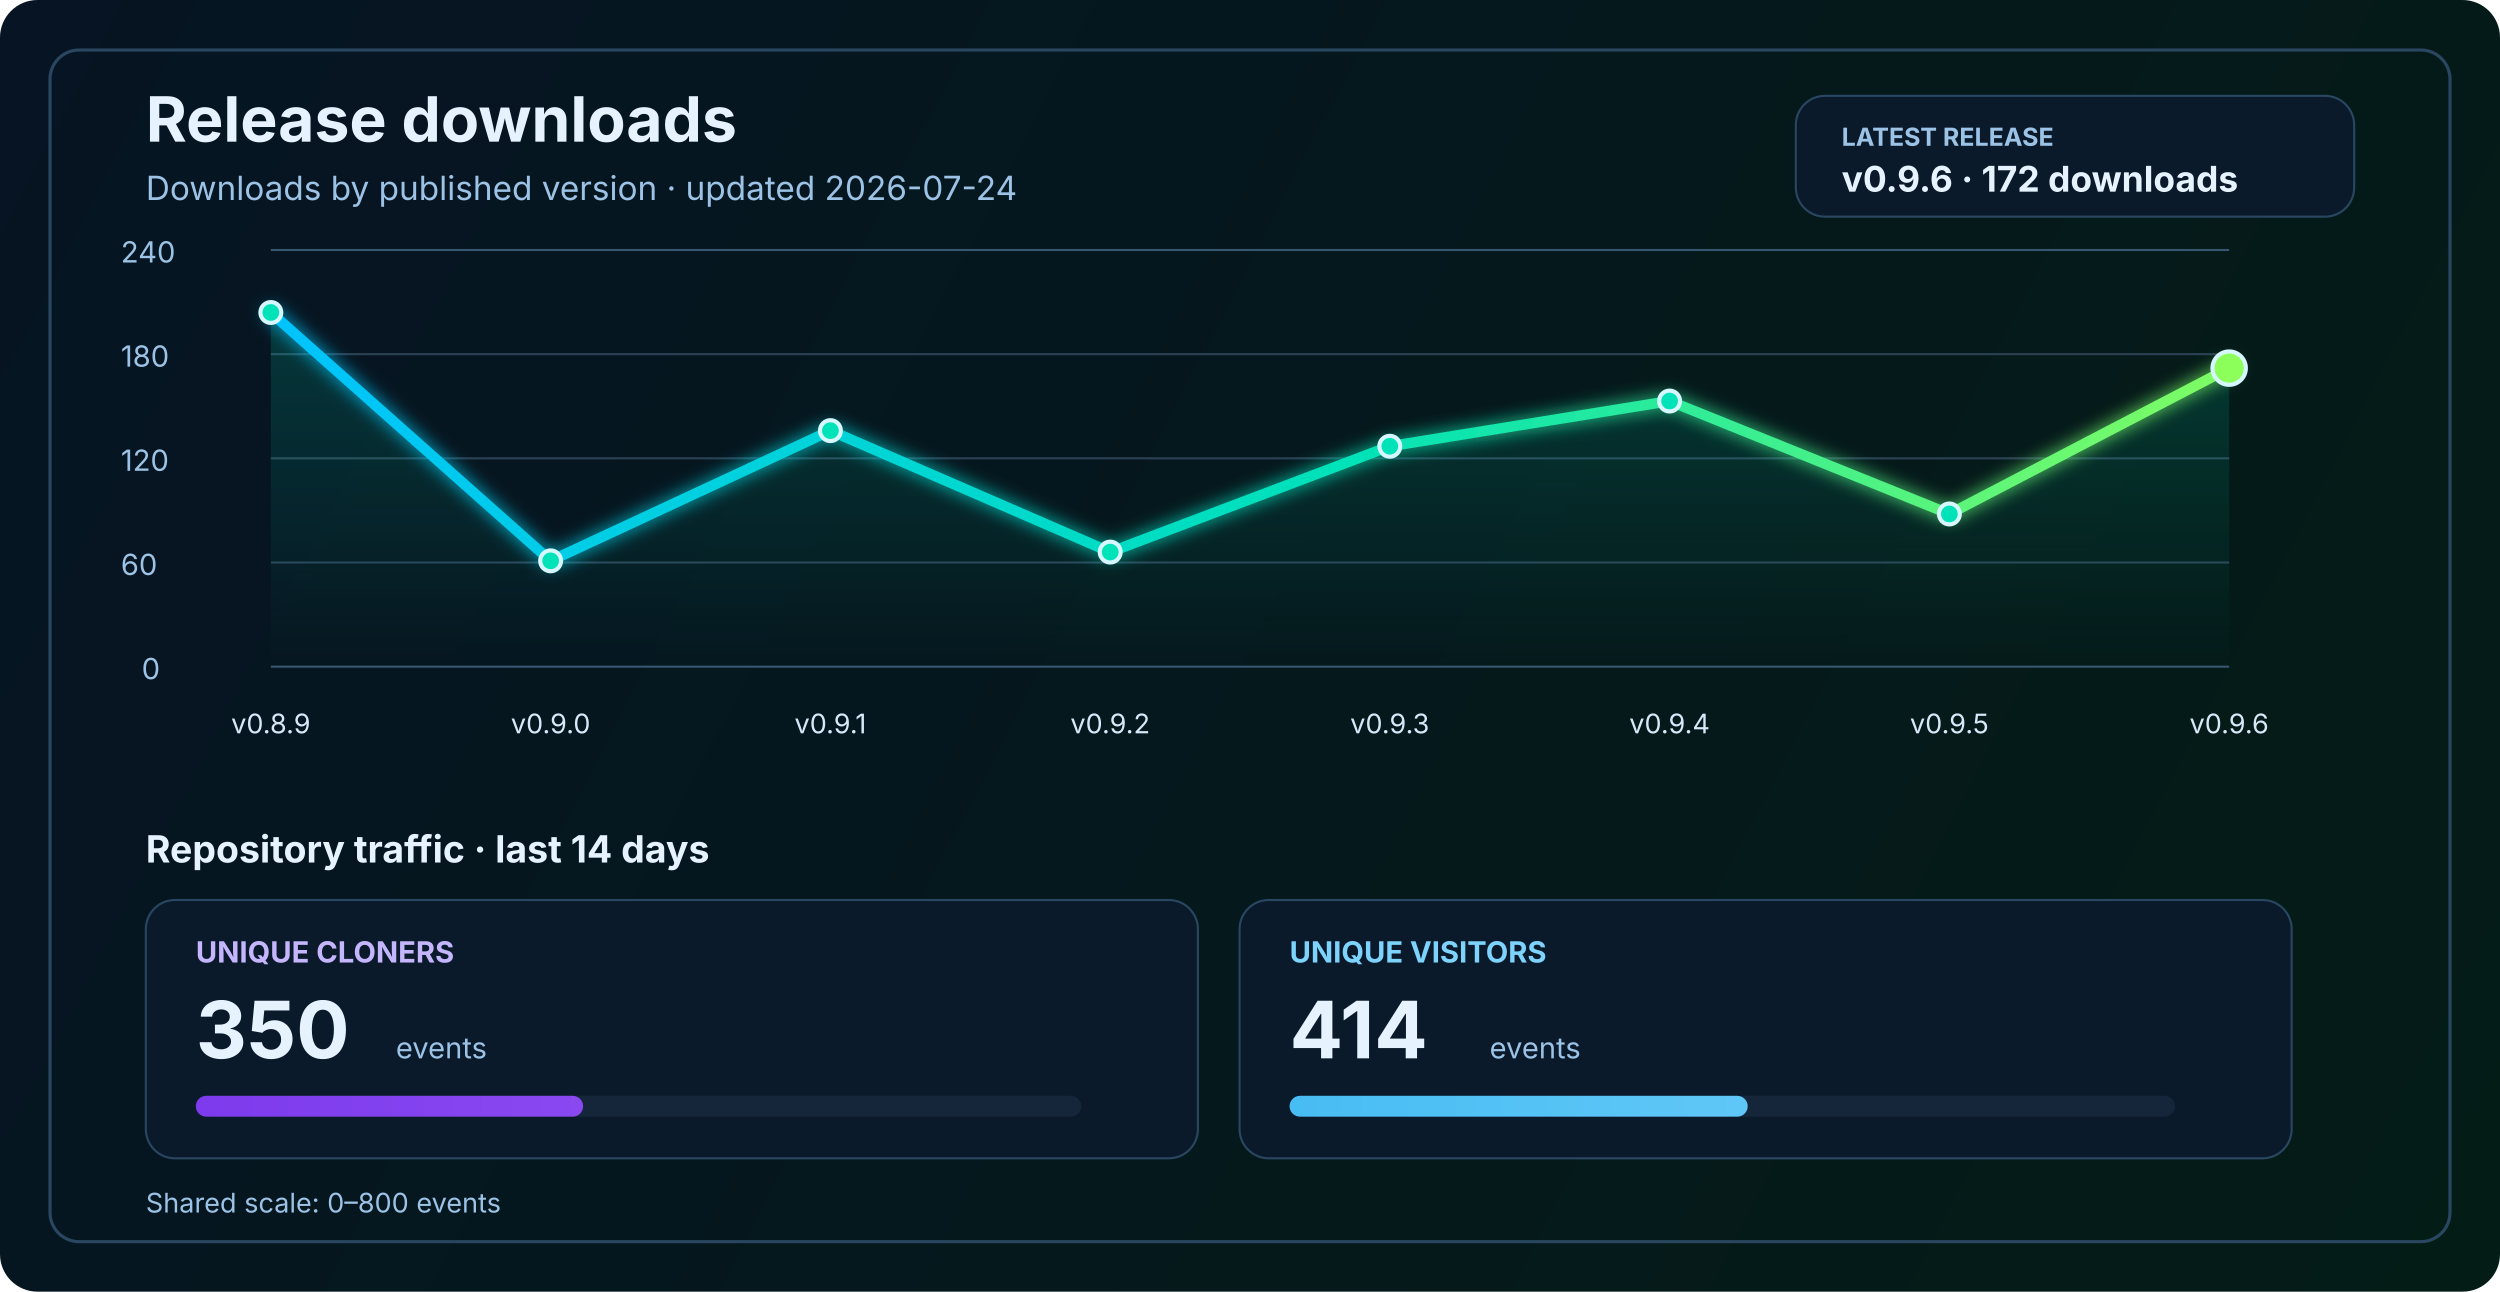
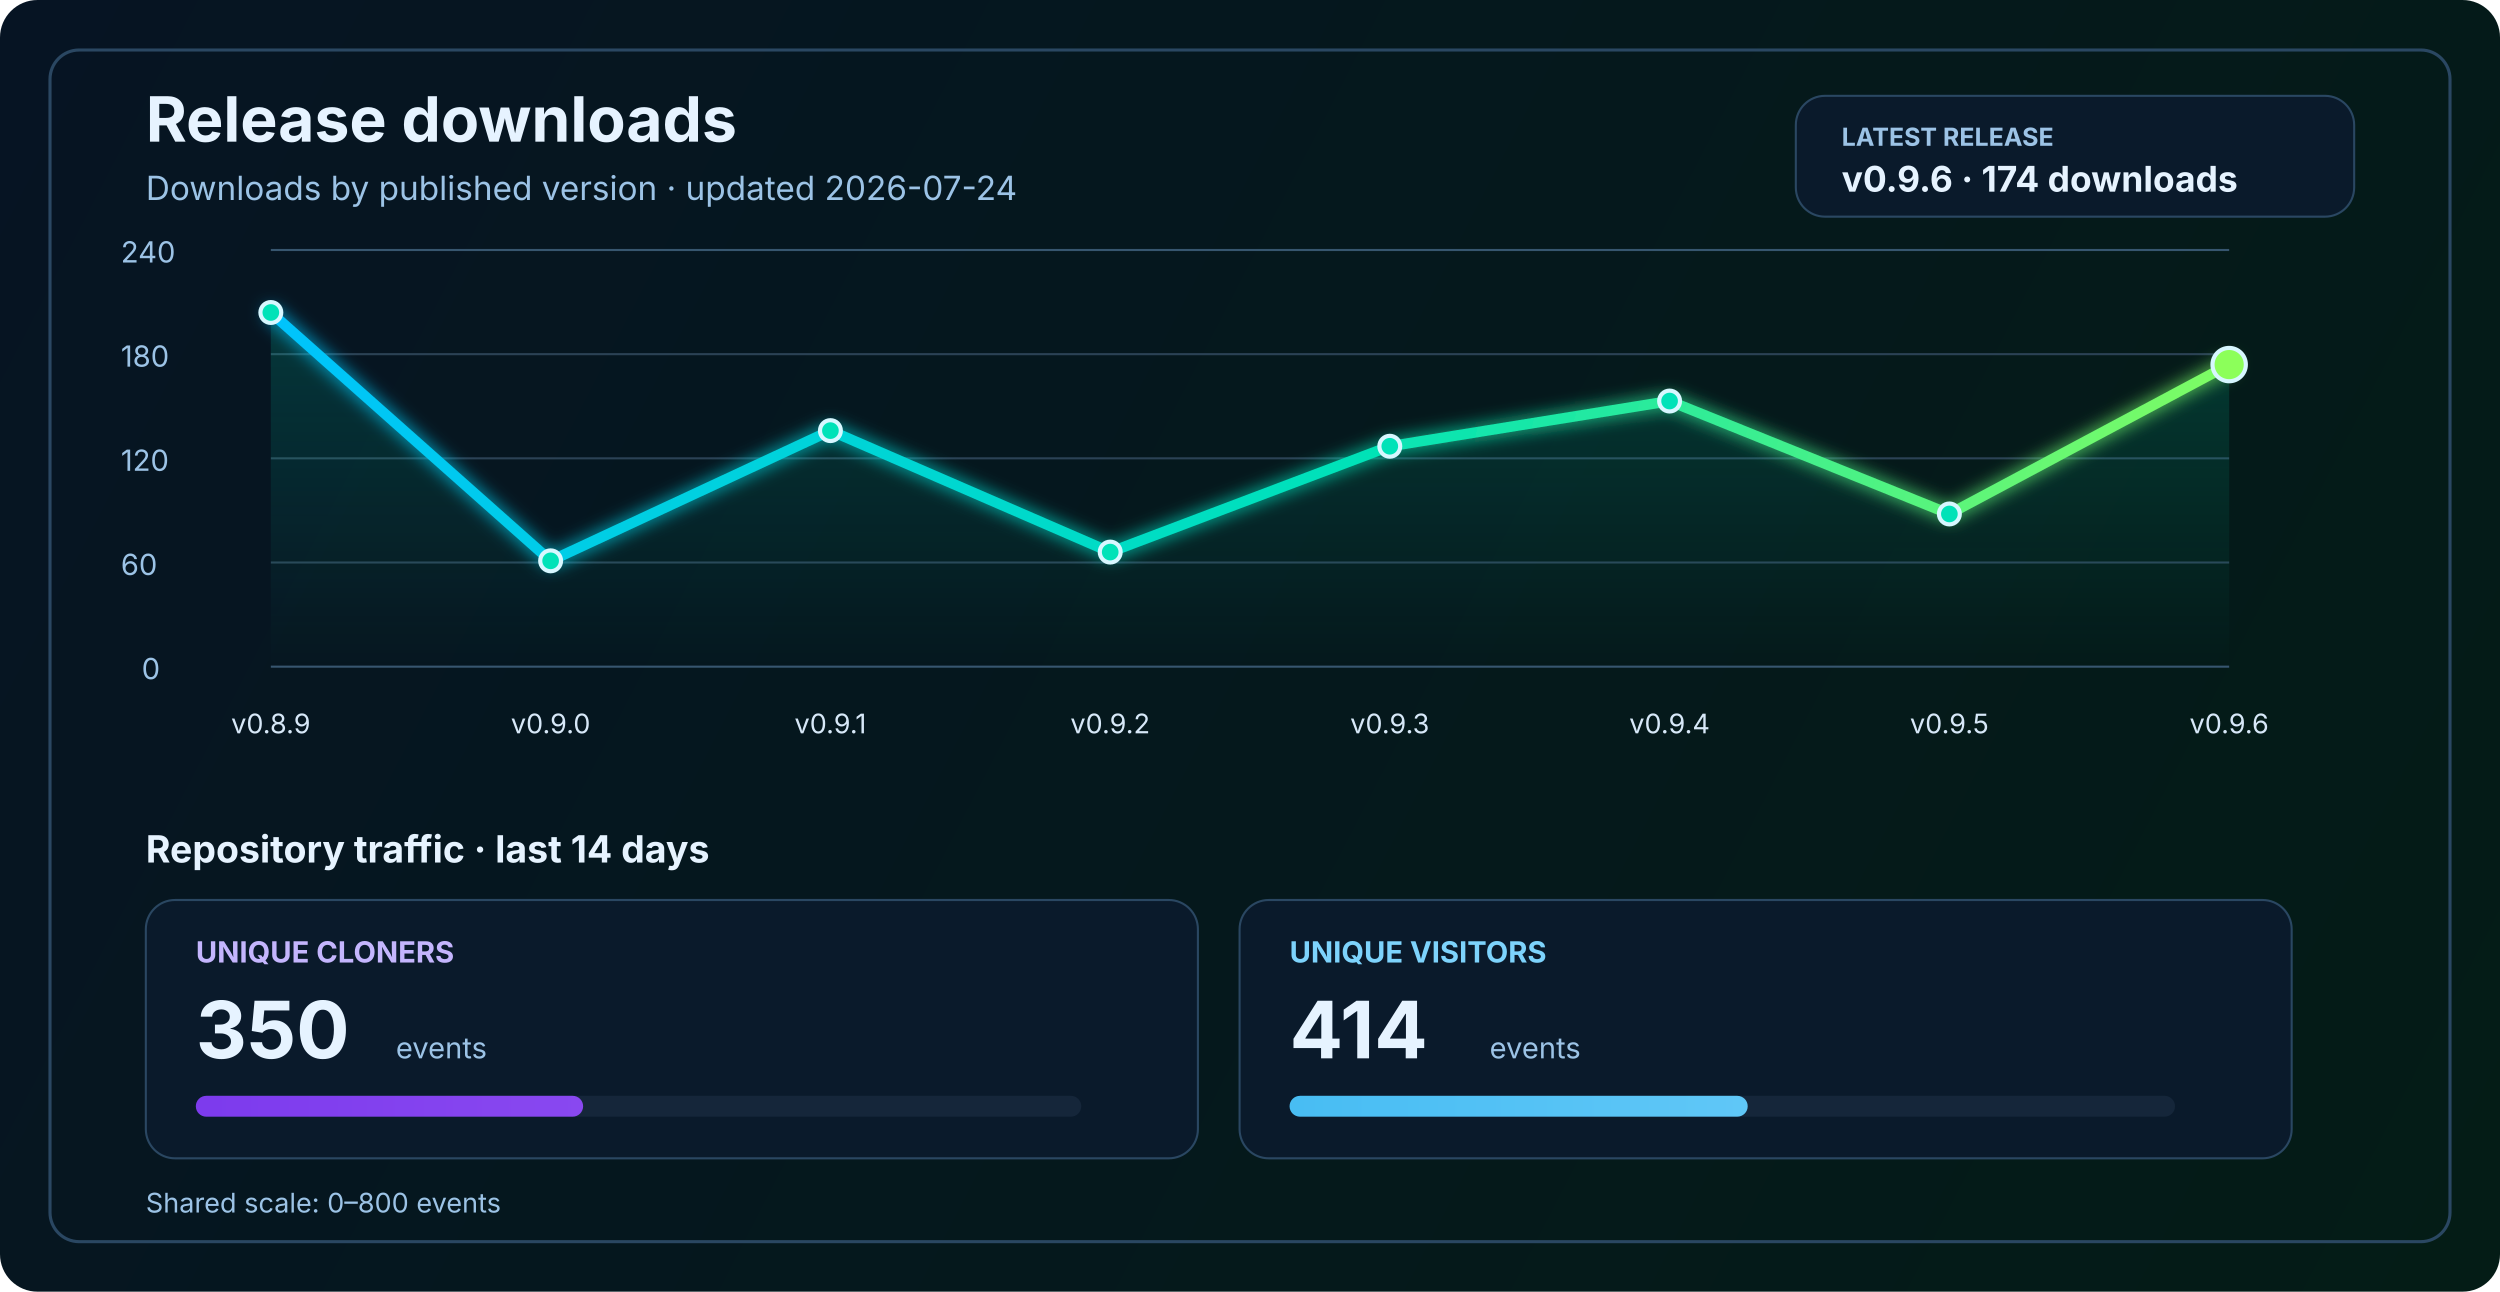
<svg xmlns="http://www.w3.org/2000/svg" width="1200" height="620" viewBox="0 0 1200 620" fill="none" role="img" aria-labelledby="title desc">
  <defs>
    <linearGradient id="bg" x1="0" y1="0" x2="1200" y2="620" gradientUnits="userSpaceOnUse">
      <stop stop-color="#061423" />
      <stop offset="1" stop-color="#041C16" />
    </linearGradient>
    <linearGradient id="line" x1="130" y1="86" x2="1070" y2="340" gradientUnits="userSpaceOnUse">
      <stop stop-color="#00C2FF" />
      <stop offset="0.55" stop-color="#00E2B8" />
      <stop offset="1" stop-color="#8CFF5A" />
    </linearGradient>
    <linearGradient id="area" x1="0" y1="120" x2="0" y2="320" gradientUnits="userSpaceOnUse">
      <stop stop-color="#00E2B8" stop-opacity="0.20" />
      <stop offset="1" stop-color="#00E2B8" stop-opacity="0" />
    </linearGradient>
    <linearGradient id="cloneFill" x1="86" y1="450" x2="1110" y2="450" gradientUnits="userSpaceOnUse">
      <stop stop-color="#7C3AED" />
      <stop offset="1" stop-color="#C084FC" />
    </linearGradient>
    <linearGradient id="viewFill" x1="86" y1="482" x2="1110" y2="482" gradientUnits="userSpaceOnUse">
      <stop stop-color="#0EA5E9" />
      <stop offset="1" stop-color="#7DD3FC" />
    </linearGradient>
    <filter id="glow" x="-50%" y="-50%" width="200%" height="200%">
      <feGaussianBlur stdDeviation="4" result="blur" />
      <feMerge>
        <feMergeNode in="blur" />
        <feMergeNode in="SourceGraphic" />
      </feMerge>
    </filter>
  </defs>
  <rect width="1200" height="620" rx="18" fill="url(#bg)" />
  <rect x="24" y="24" width="1152" height="572" rx="14" stroke="#2A4762" stroke-width="1.5" />
  <text x="70" y="68" fill="#E6F3FF" font-size="30" font-family="SF Pro Display, -apple-system, BlinkMacSystemFont, Segoe UI, sans-serif" font-weight="700">Release downloads</text>
  <text x="70" y="96" fill="#9CC3E6" font-size="16" font-family="SF Pro Text, -apple-system, BlinkMacSystemFont, Segoe UI, sans-serif">Downloads by published version · updated 2026-07-24</text>
  <rect x="862" y="46" width="268" height="58" rx="14" fill="#0A1A2B" stroke="#2A4762" stroke-width="1" />
  <text x="884" y="70" fill="#9CC3E6" font-size="12" font-family="SF Pro Text, -apple-system, BlinkMacSystemFont, Segoe UI, sans-serif" font-weight="700">LATEST RELEASE</text>
-   <text x="884" y="92" fill="#E6F3FF" font-size="17" font-family="SF Pro Text, -apple-system, BlinkMacSystemFont, Segoe UI, sans-serif" font-weight="700">v0.9.6 · 172 downloads</text>
+   <text x="884" y="92" fill="#E6F3FF" font-size="17" font-family="SF Pro Text, -apple-system, BlinkMacSystemFont, Segoe UI, sans-serif" font-weight="700">v0.9.6 · 174 downloads</text>
  <line x1="130" y1="320.0" x2="1070" y2="320.0" stroke="#37566F" stroke-width="1" />
  <line x1="130" y1="270.0" x2="1070" y2="270.0" stroke="#2B4255" stroke-width="1" />
  <line x1="130" y1="220.0" x2="1070" y2="220.0" stroke="#2B4255" stroke-width="1" />
  <line x1="130" y1="170.0" x2="1070" y2="170.0" stroke="#2B4255" stroke-width="1" />
  <line x1="130" y1="120.0" x2="1070" y2="120.0" stroke="#37566F" stroke-width="1" />
  <text x="68" y="326.0" fill="#9CC3E6" font-size="14" font-family="SF Pro Text, -apple-system, BlinkMacSystemFont, Segoe UI, sans-serif">0</text>
  <text x="58" y="276.0" fill="#9CC3E6" font-size="14" font-family="SF Pro Text, -apple-system, BlinkMacSystemFont, Segoe UI, sans-serif">60</text>
  <text x="58" y="226.0" fill="#9CC3E6" font-size="14" font-family="SF Pro Text, -apple-system, BlinkMacSystemFont, Segoe UI, sans-serif">120</text>
  <text x="58" y="176.0" fill="#9CC3E6" font-size="14" font-family="SF Pro Text, -apple-system, BlinkMacSystemFont, Segoe UI, sans-serif">180</text>
  <text x="58" y="126.0" fill="#9CC3E6" font-size="14" font-family="SF Pro Text, -apple-system, BlinkMacSystemFont, Segoe UI, sans-serif">240</text>
-   <path d="M 130.0 150.0 L 264.3 269.2 L 398.6 206.7 L 532.9 265.0 L 667.1 214.2 L 801.4 192.5 L 935.7 246.7 L 1070.0 176.7 L 1070 320 L 130 320 Z" fill="url(#area)" />
-   <polyline points="130.0,150.0 264.3,269.2 398.6,206.7 532.9,265.0 667.1,214.2 801.4,192.5 935.7,246.7 1070.0,176.7" fill="none" stroke="url(#line)" stroke-width="5" stroke-linecap="round" stroke-linejoin="round" filter="url(#glow)" />
+   <path d="M 130.0 150.0 L 264.3 269.2 L 398.6 206.7 L 532.9 265.0 L 667.1 214.2 L 801.4 192.5 L 935.7 246.7 L 1070.0 175.0 L 1070 320 L 130 320 Z" fill="url(#area)" />
+   <polyline points="130.0,150.0 264.3,269.2 398.6,206.7 532.9,265.0 667.1,214.2 801.4,192.5 935.7,246.7 1070.0,175.0" fill="none" stroke="url(#line)" stroke-width="5" stroke-linecap="round" stroke-linejoin="round" filter="url(#glow)" />
  <circle cx="130.0" cy="150.0" r="5" fill="#00E2B8" stroke="#D7F7FF" stroke-width="2" />
  <circle cx="264.3" cy="269.2" r="5" fill="#00E2B8" stroke="#D7F7FF" stroke-width="2" />
  <circle cx="398.6" cy="206.7" r="5" fill="#00E2B8" stroke="#D7F7FF" stroke-width="2" />
  <circle cx="532.9" cy="265.0" r="5" fill="#00E2B8" stroke="#D7F7FF" stroke-width="2" />
  <circle cx="667.1" cy="214.2" r="5" fill="#00E2B8" stroke="#D7F7FF" stroke-width="2" />
  <circle cx="801.4" cy="192.5" r="5" fill="#00E2B8" stroke="#D7F7FF" stroke-width="2" />
  <circle cx="935.7" cy="246.7" r="5" fill="#00E2B8" stroke="#D7F7FF" stroke-width="2" />
-   <circle cx="1070.0" cy="176.7" r="8" fill="#8CFF5A" stroke="#D7F7FF" stroke-width="2" />
+   <circle cx="1070.0" cy="175.0" r="8" fill="#8CFF5A" stroke="#D7F7FF" stroke-width="2" />
  <text x="130.0" y="352" text-anchor="middle" fill="#D7E8F8" font-size="13" font-family="SF Pro Text, -apple-system, BlinkMacSystemFont, Segoe UI, sans-serif">v0.8.9</text>
  <text x="264.3" y="352" text-anchor="middle" fill="#D7E8F8" font-size="13" font-family="SF Pro Text, -apple-system, BlinkMacSystemFont, Segoe UI, sans-serif">v0.9.0</text>
  <text x="398.6" y="352" text-anchor="middle" fill="#D7E8F8" font-size="13" font-family="SF Pro Text, -apple-system, BlinkMacSystemFont, Segoe UI, sans-serif">v0.9.1</text>
  <text x="532.9" y="352" text-anchor="middle" fill="#D7E8F8" font-size="13" font-family="SF Pro Text, -apple-system, BlinkMacSystemFont, Segoe UI, sans-serif">v0.9.2</text>
  <text x="667.1" y="352" text-anchor="middle" fill="#D7E8F8" font-size="13" font-family="SF Pro Text, -apple-system, BlinkMacSystemFont, Segoe UI, sans-serif">v0.9.3</text>
  <text x="801.4" y="352" text-anchor="middle" fill="#D7E8F8" font-size="13" font-family="SF Pro Text, -apple-system, BlinkMacSystemFont, Segoe UI, sans-serif">v0.9.4</text>
  <text x="935.7" y="352" text-anchor="middle" fill="#D7E8F8" font-size="13" font-family="SF Pro Text, -apple-system, BlinkMacSystemFont, Segoe UI, sans-serif">v0.9.5</text>
  <text x="1070.0" y="352" text-anchor="middle" fill="#D7E8F8" font-size="13" font-family="SF Pro Text, -apple-system, BlinkMacSystemFont, Segoe UI, sans-serif">v0.9.6</text>
  <text x="70" y="414" fill="#E6F3FF" font-size="18" font-family="SF Pro Text, -apple-system, BlinkMacSystemFont, Segoe UI, sans-serif" font-weight="700">Repository traffic · last 14 days</text>
  <rect x="70" y="432" width="505" height="124" rx="14" fill="#0A1A2B" stroke="#2A4762" stroke-width="1" />
  <text x="94" y="462" fill="#C4B5FD" font-size="14" font-family="SF Pro Text, -apple-system, BlinkMacSystemFont, Segoe UI, sans-serif" font-weight="700">UNIQUE CLONERS</text>
  <text x="94" y="508" fill="#E6F3FF" font-size="38" font-family="SF Pro Display, -apple-system, BlinkMacSystemFont, Segoe UI, sans-serif" font-weight="700">350</text>
  <text x="190" y="508" fill="#9CC3E6" font-size="14" font-family="SF Pro Text, -apple-system, BlinkMacSystemFont, Segoe UI, sans-serif">events</text>
  <rect x="94" y="526" width="425" height="10" rx="5" fill="#15263A" />
  <rect x="94" y="526" width="185.9" height="10" rx="5" fill="url(#cloneFill)" />
  <rect x="595" y="432" width="505" height="124" rx="14" fill="#0A1A2B" stroke="#2A4762" stroke-width="1" />
  <text x="619" y="462" fill="#7DD3FC" font-size="14" font-family="SF Pro Text, -apple-system, BlinkMacSystemFont, Segoe UI, sans-serif" font-weight="700">UNIQUE VISITORS</text>
  <text x="619" y="508" fill="#E6F3FF" font-size="38" font-family="SF Pro Display, -apple-system, BlinkMacSystemFont, Segoe UI, sans-serif" font-weight="700">414</text>
  <text x="715" y="508" fill="#9CC3E6" font-size="14" font-family="SF Pro Text, -apple-system, BlinkMacSystemFont, Segoe UI, sans-serif">events</text>
  <rect x="619" y="526" width="425" height="10" rx="5" fill="#15263A" />
  <rect x="619" y="526" width="219.9" height="10" rx="5" fill="url(#viewFill)" />
  <text x="70" y="582" fill="#9CC3E6" font-size="13" font-family="SF Pro Text, -apple-system, BlinkMacSystemFont, Segoe UI, sans-serif">Shared scale: 0–800 events</text>
</svg>
